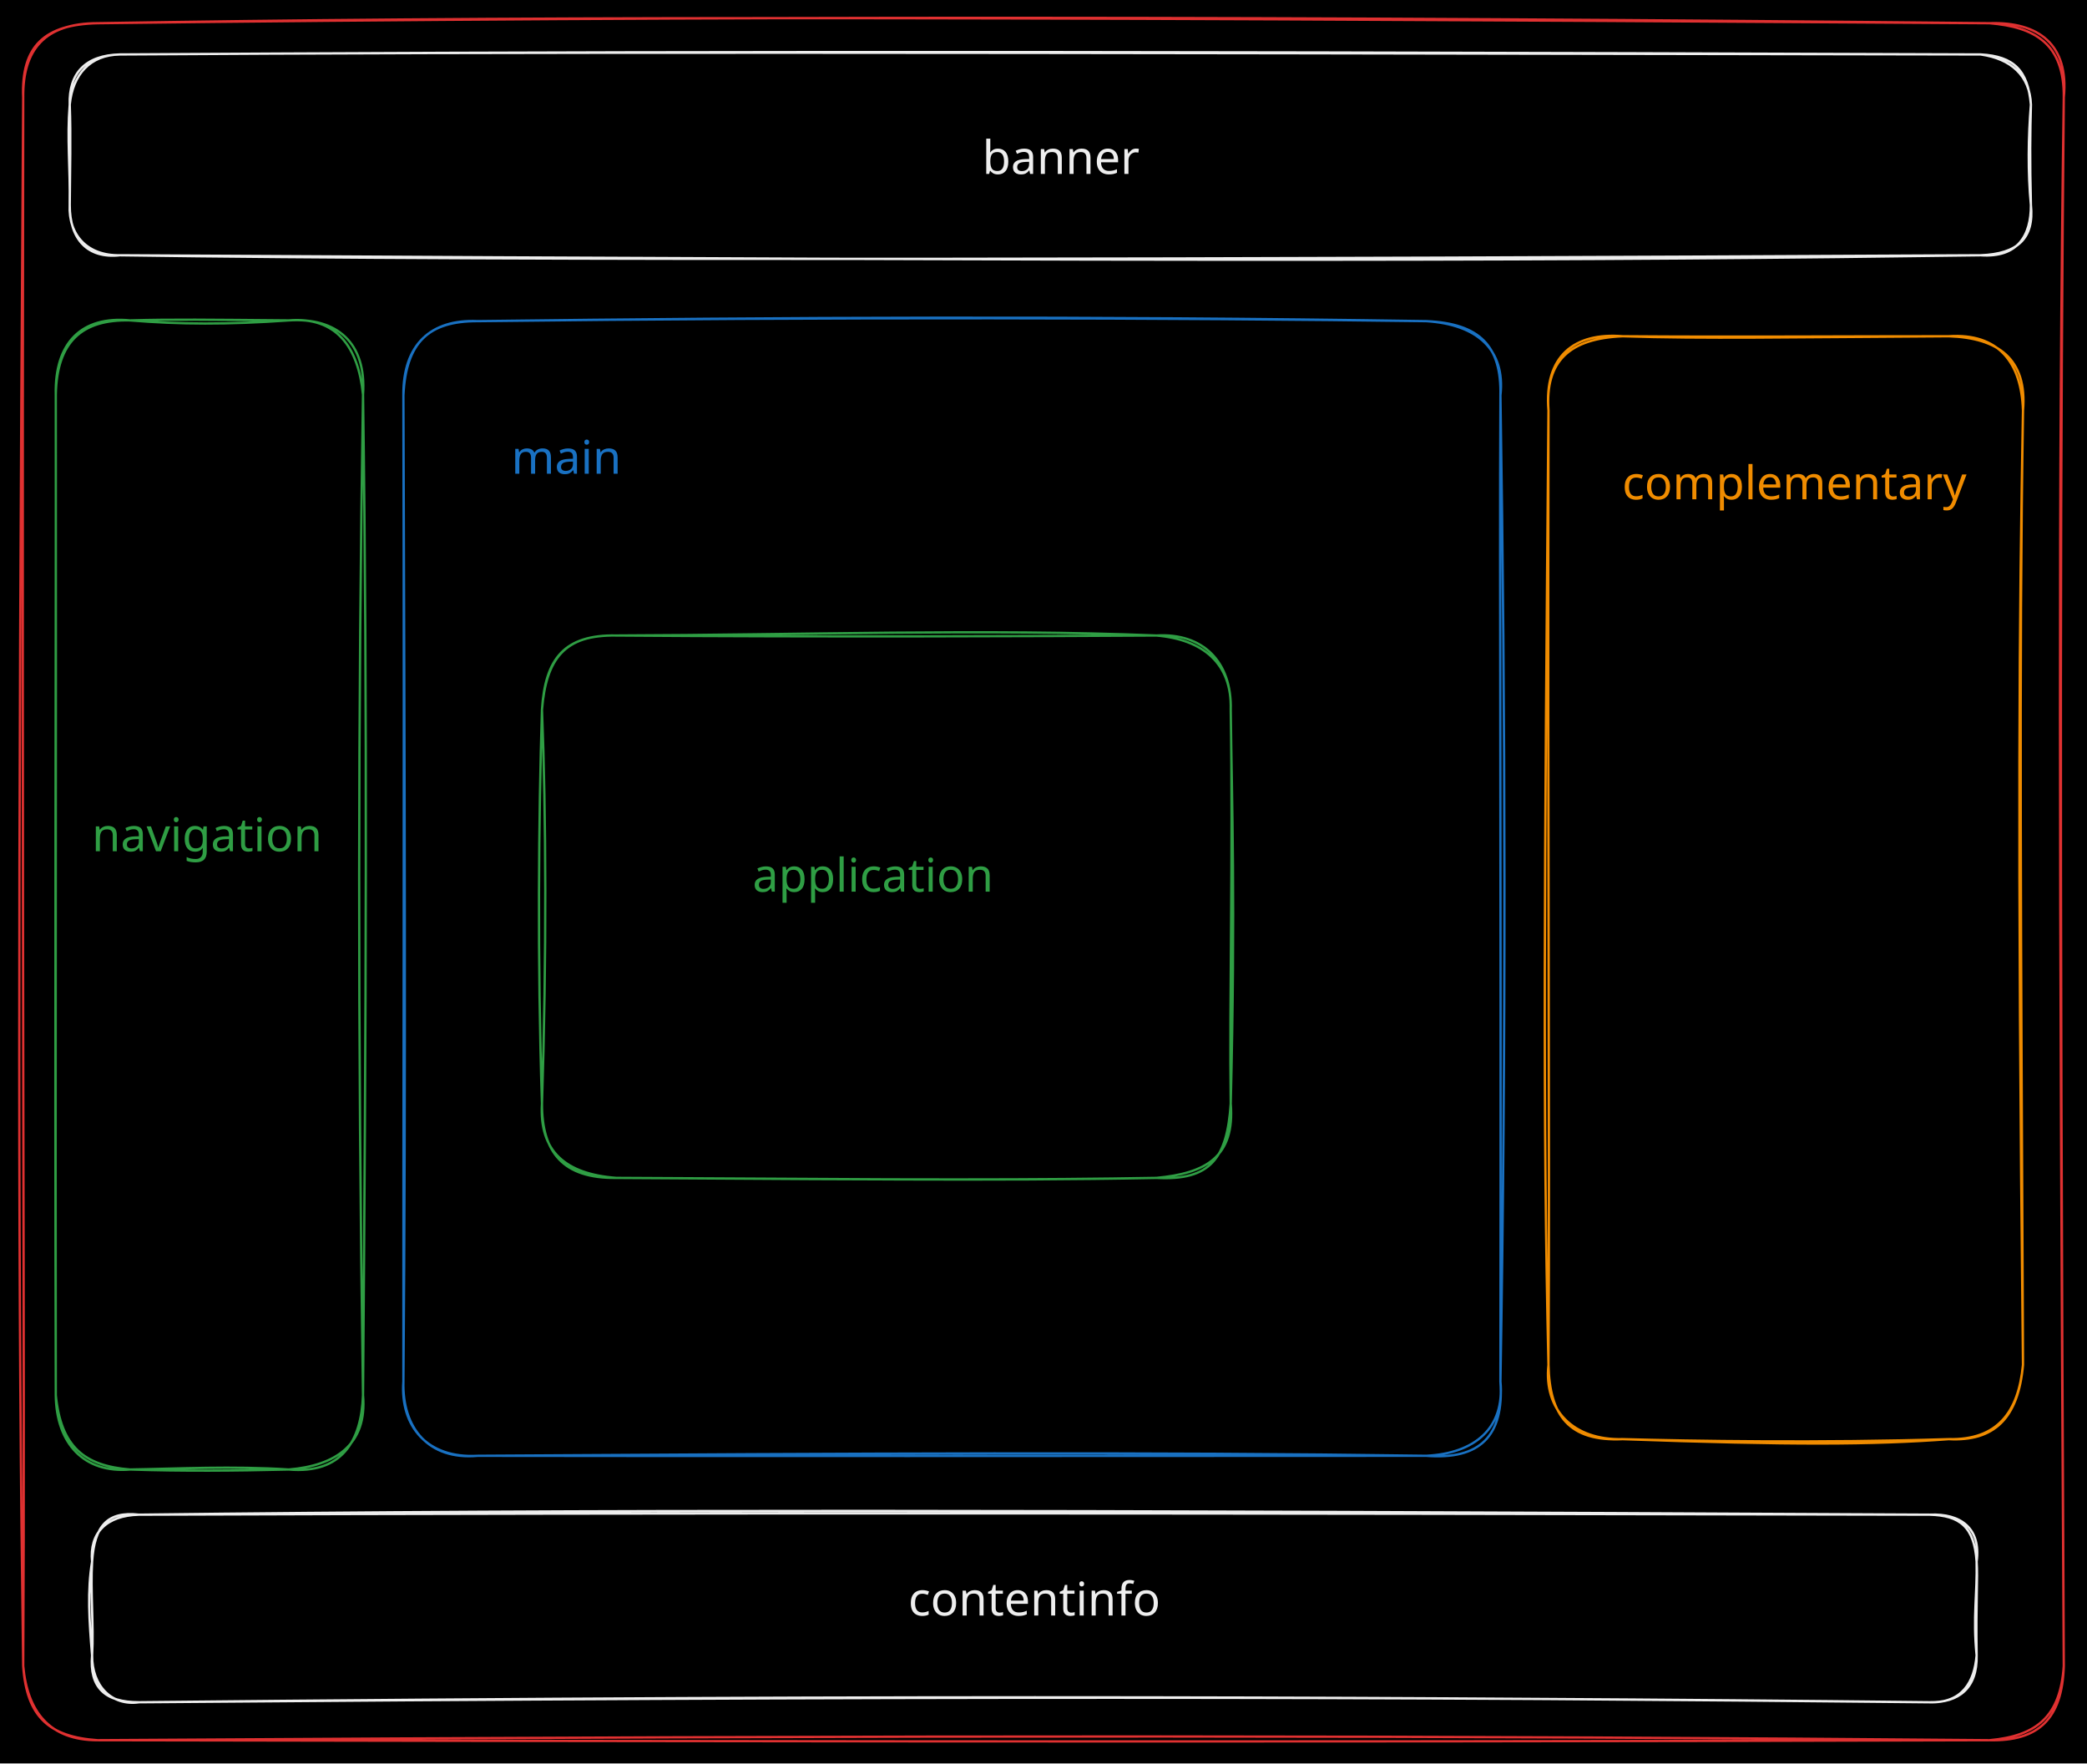
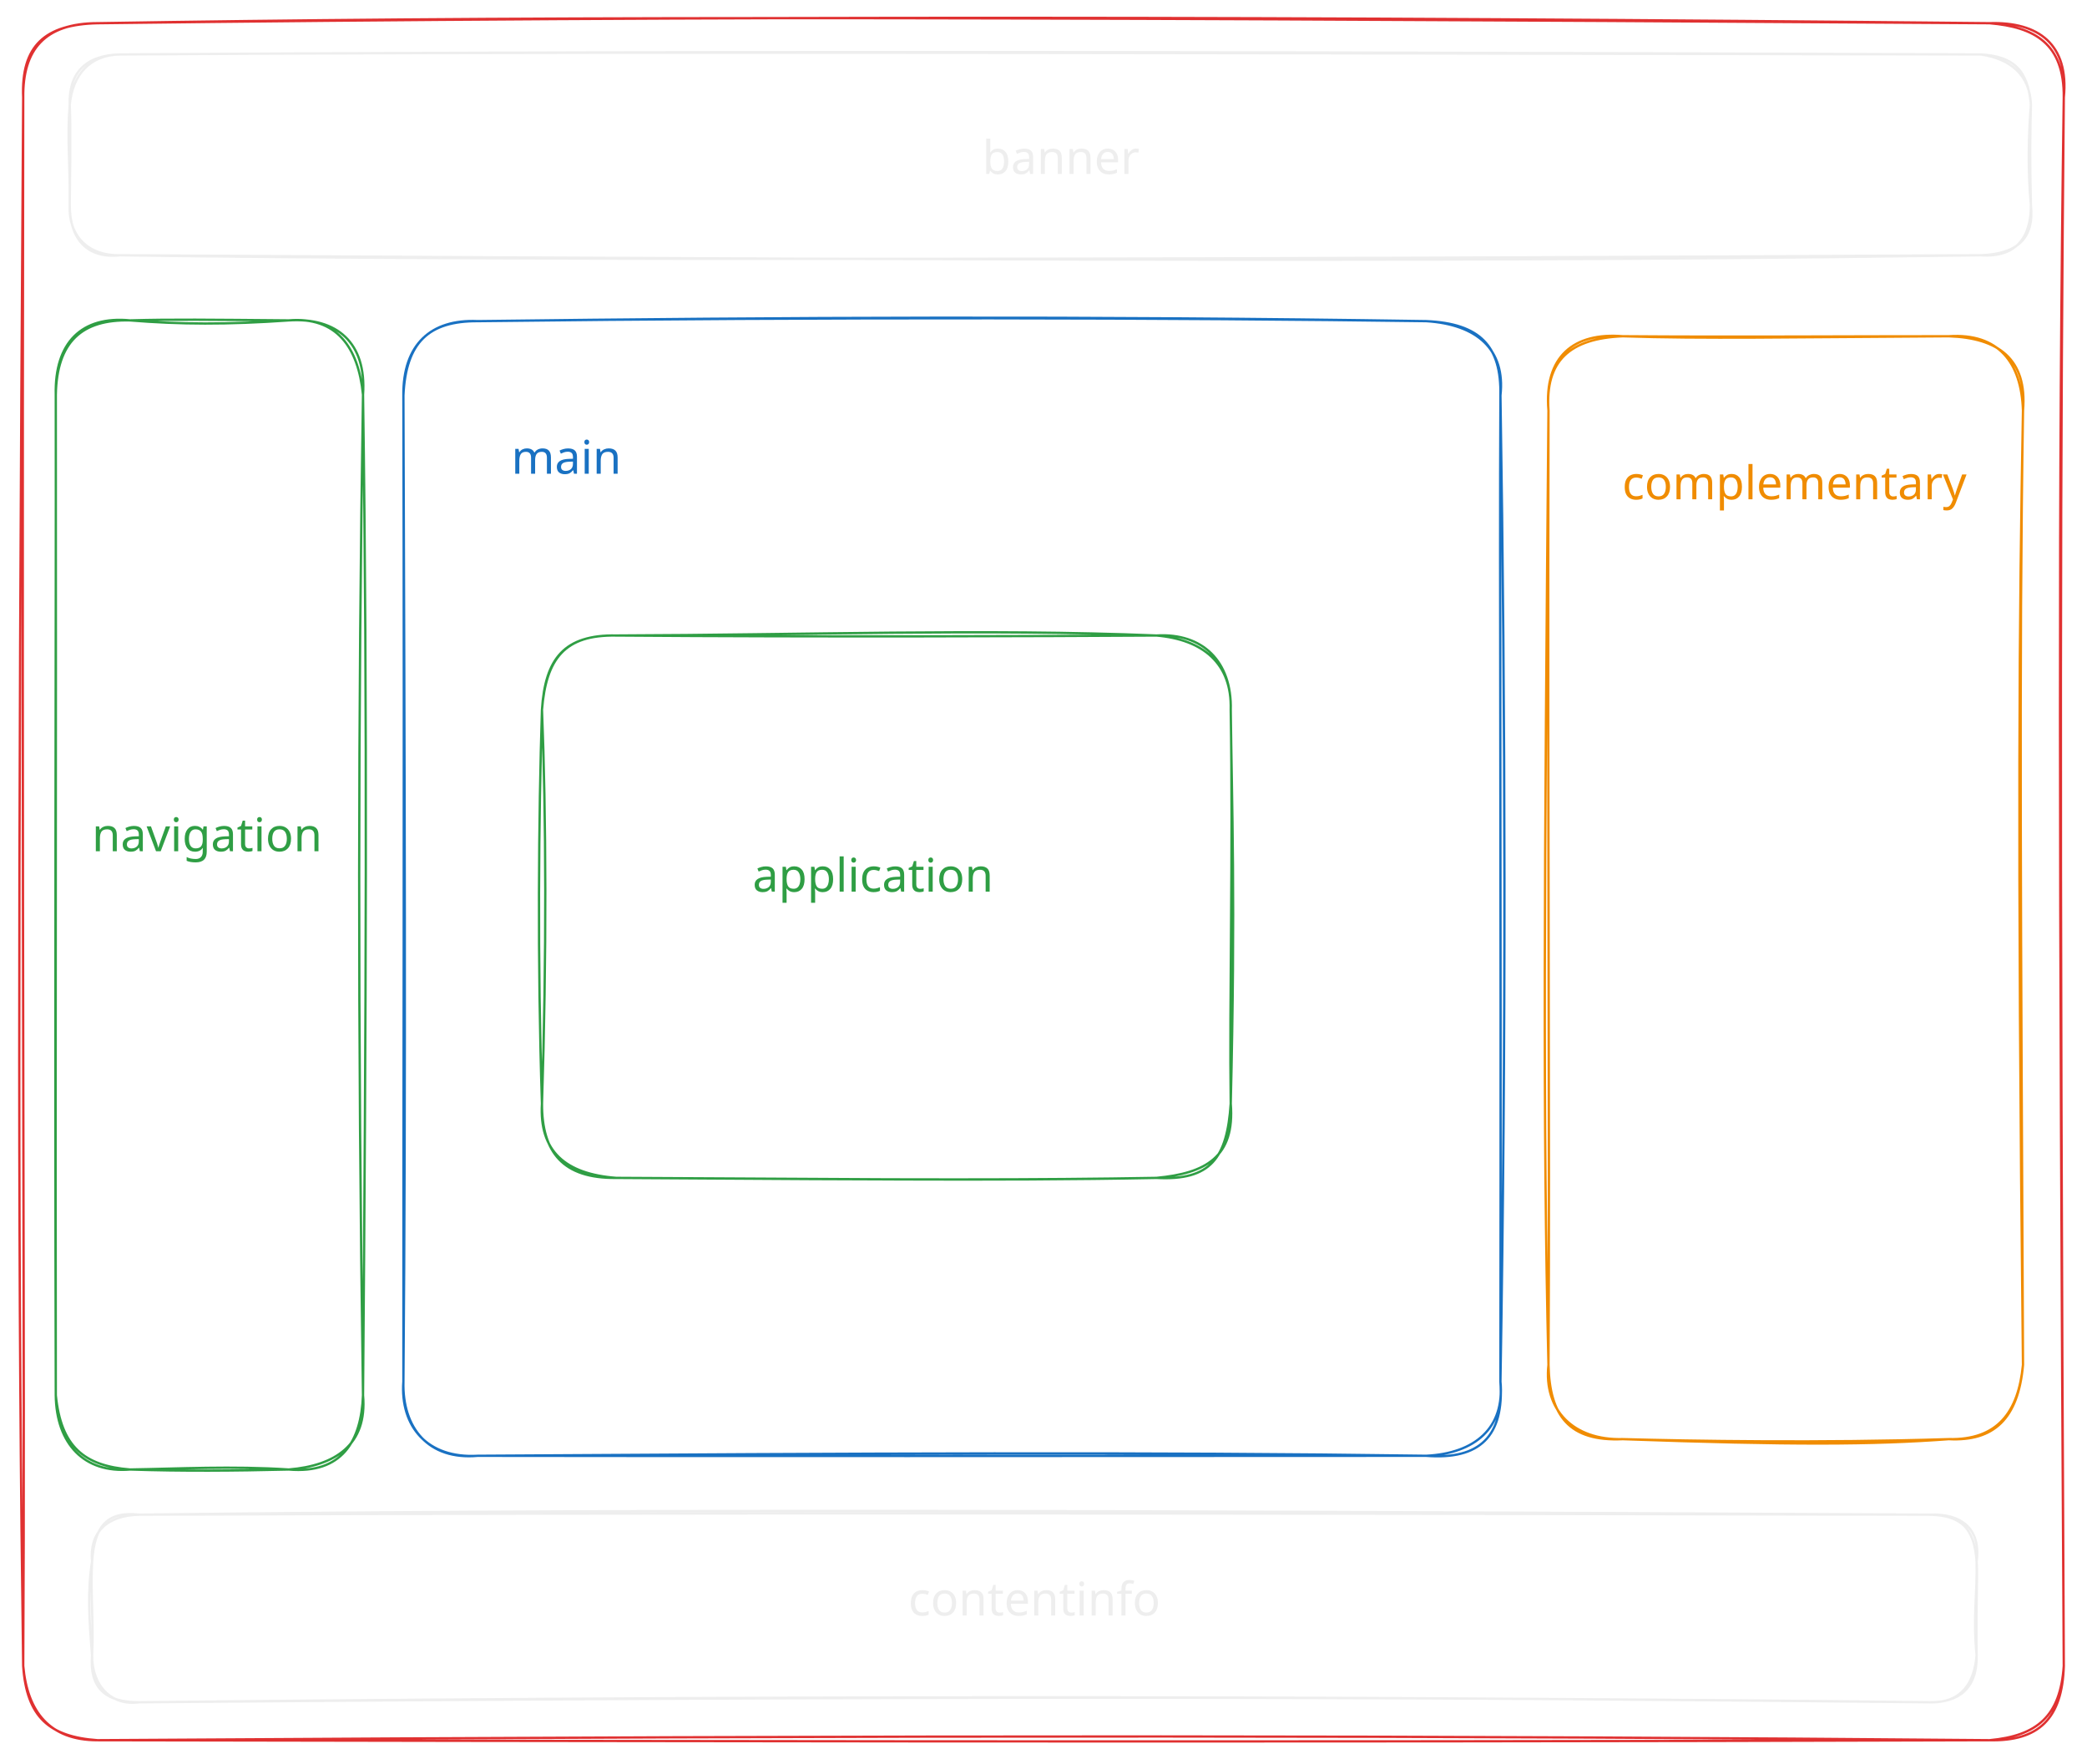
<svg xmlns="http://www.w3.org/2000/svg" version="1.1" viewBox="0 0 899.252 759.804" width="1798.505" height="1519.608">
  <defs>
    <style class="style-fonts">
      @font-face {
        font-family: "Virgil";
        src: url("https://excalidraw.com/Virgil.woff2");
      }
      @font-face {
        font-family: "Cascadia";
        src: url("https://excalidraw.com/Cascadia.woff2");
      }
    </style>
  </defs>
-   <rect x="0" y="0" width="899.252" height="759.804" fill="" />
+   <rect x="0" y="0" width="899.252" height="759.804" fill="#ffffff00" />
  <g stroke-linecap="round" transform="translate(10 10) rotate(0 439.6261 369.9021)">
    <path d="M32 0 M32 0 C200.76 -2.75, 368.77 -3.07, 847.25 0 M32 0 C295.39 -3.26, 559.01 -2.89, 847.25 0 M847.25 0 C866.69 1.63, 879.49 8.77, 879.25 32 M847.25 0 C868.48 -0.69, 881.53 9.25, 879.25 32 M879.25 32 C876.96 194.07, 877.21 355.47, 879.25 707.8 M879.25 32 C877.87 179.49, 877.3 326.86, 879.25 707.8 M879.25 707.8 C878.59 730.54, 868.39 740.29, 847.25 739.8 M879.25 707.8 C877.79 729.45, 867.78 737.92, 847.25 739.8 M847.25 739.8 C529.98 740.82, 211.14 740.08, 32 739.8 M847.25 739.8 C620.56 737.81, 393.75 737.49, 32 739.8 M32 739.8 C11.24 738.34, 1.45 729.82, 0 707.8 M32 739.8 C11.41 739.81, 1.77 727.56, 0 707.8 M0 707.8 C0.82 563.37, -0.72 420.03, 0 32 M0 707.8 C-2.14 550.9, -2.4 393.79, 0 32 M0 32 C-0.24 11.35, 9.27 0.03, 32 0 M0 32 C-0.94 9.57, 9.48 0.53, 32 0" stroke="#e03131" stroke-width="1" fill="none" />
  </g>
  <g stroke-linecap="round" transform="translate(30.04489 23.46085) rotate(0 422.518 43.26212)">
    <path d="M21.63 0 M21.63 0 C203.86 -1.09, 386.19 -1.64, 823.4 0 M21.63 0 C192.65 -1.11, 362.51 -0.87, 823.4 0 M823.4 0 C836.47 1.87, 844.61 9.14, 845.04 21.63 M823.4 0 C837.77 0.77, 843.75 6.94, 845.04 21.63 M845.04 21.63 C843.92 35.14, 843.7 51.02, 845.04 64.89 M845.04 21.63 C844.71 33.45, 844.54 45.6, 845.04 64.89 M845.04 64.89 C845.1 77.92, 839.45 87.65, 823.4 86.52 M845.04 64.89 C846.52 79.14, 839.43 85.96, 823.4 86.52 M823.4 86.52 C506.63 88.18, 190.87 89.01, 21.63 86.52 M823.4 86.52 C658.44 88.81, 493.32 89.34, 21.63 86.52 M21.63 86.52 C7.78 88.05, -0.04 79.76, 0 64.89 M21.63 86.52 C7.62 86.83, -0.62 77.82, 0 64.89 M0 64.89 C0.26 48.24, -1.2 36.44, 0 21.63 M0 64.89 C0.1 49.97, 0.51 35.18, 0 21.63 M0 21.63 C-0.44 8.07, 6.77 0.34, 21.63 0 M0 21.63 C1.26 8.66, 8.77 0.17, 21.63 0" stroke="#eee" stroke-width="1" fill="none" />
  </g>
  <g transform="translate(423.2567 59.42892) rotate(0 30.85998 12.5)">
    <text x="0" y="0" font-family="Virgil, Segoe UI Emoji" font-size="20px" fill="#eee" text-anchor="start" style="white-space: pre;" direction="ltr" dominant-baseline="text-before-edge">banner</text>
  </g>
  <g stroke-linecap="round" transform="translate(24.03931 138.0479) rotate(0 66.19038 247.5549)">
    <path d="M32 0 M32 0 C53.19 1.74, 74.18 1.85, 100.38 0 M32 0 C50.23 -0.51, 65.79 -0.29, 100.38 0 M100.38 0 C121.03 -1.34, 133.94 9.5, 132.38 32 M100.38 0 C120.93 -1.72, 130.34 11.51, 132.38 32 M132.38 32 C134.3 165.92, 133.67 302.67, 132.38 463.11 M132.38 32 C130.29 167.55, 130.06 304.3, 132.38 463.11 M132.38 463.11 C131.64 482.96, 123.25 497.07, 100.38 495.11 M132.38 463.11 C134.27 484.51, 120.39 493.47, 100.38 495.11 M100.38 495.11 C76.07 493.53, 52.83 494.79, 32 495.11 M100.38 495.11 C76.83 495.67, 54.66 495.85, 32 495.11 M32 495.11 C12.33 496.78, 0.22 484.15, 0 463.11 M32 495.11 C12.18 493.52, 2.24 485.31, 0 463.11 M0 463.11 C-0.23 328.57, 0.18 196.75, 0 32 M0 463.11 C-0.47 297.08, 0.14 131.02, 0 32 M0 32 C0.43 9.32, 11.15 -0.54, 32 0 M0 32 C-0.54 9.57, 11.16 -2.04, 32 0" stroke="#2f9e44" stroke-width="1" fill="none" />
  </g>
  <g transform="translate(39.58939 351.2512) rotate(0 48.48996 12.5)">
    <text x="0" y="0" font-family="Virgil, Segoe UI Emoji" font-size="20px" fill="#2f9e44" text-anchor="start" style="white-space: pre;" direction="ltr" dominant-baseline="text-before-edge">navigation</text>
  </g>
  <g stroke-linecap="round" transform="translate(173.8185 138.3723) rotate(0 236.3433 244.4406)">
    <path d="M32 0 M32 0 C183.11 -1.86, 334.38 -1.45, 440.69 0 M32 0 C163.15 -1.66, 294.22 -2.26, 440.69 0 M440.69 0 C463.83 0.96, 473.15 10.71, 472.69 32 M440.69 0 C462.78 1.39, 474.87 12.31, 472.69 32 M472.69 32 C474.84 169.6, 475.15 309.22, 472.69 456.88 M472.69 32 C472.27 120.44, 473 208.69, 472.69 456.88 M472.69 456.88 C474.63 476.79, 461.8 487.87, 440.69 488.88 M472.69 456.88 C474.34 480.44, 463.79 490.71, 440.69 488.88 M440.69 488.88 C320.62 487.19, 200.12 487.83, 32 488.88 M440.69 488.88 C287.85 488.93, 136.02 489.05, 32 488.88 M32 488.88 C10.85 490.79, -0.56 476.94, 0 456.88 M32 488.88 C10.3 490.15, -1.43 476.25, 0 456.88 M0 456.88 C1.08 326, 0.53 196.94, 0 32 M0 456.88 C-0.09 337.96, 0.44 220.34, 0 32 M0 32 C-0.22 10.08, 11.82 -0.92, 32 0 M0 32 C1.07 8.96, 11.02 -0.09, 32 0" stroke="#1971c2" stroke-width="1" fill="none" />
  </g>
  <g transform="translate(220.3116 188.5966) rotate(0 19.85999 12.5)">
    <text x="0" y="0" font-family="Virgil, Segoe UI Emoji" font-size="20px" fill="#1971c2" text-anchor="start" style="white-space: pre;" direction="ltr" dominant-baseline="text-before-edge">main</text>
  </g>
  <g stroke-linecap="round" transform="translate(667.2122 144.8815) rotate(0 102.2321 237.6)">
    <path d="M32 0 M32 0 C67.05 1.13, 103.33 0.4, 172.46 0 M32 0 C80.88 0.38, 129.87 -0.02, 172.46 0 M172.46 0 C193.86 -1.43, 203.8 11.24, 204.46 32 M172.46 0 C193.66 0.67, 206.36 9.68, 204.46 32 M204.46 32 C202.9 120.13, 201.93 209.94, 204.46 443.2 M204.46 32 C202.71 142.97, 203.61 254.25, 204.46 443.2 M204.46 443.2 C202.48 463.58, 193.48 475.67, 172.46 475.2 M204.46 443.2 C202.4 466.49, 191.85 476.22, 172.46 475.2 M172.46 475.2 C139.61 477.62, 104.7 477.78, 32 475.2 M172.46 475.2 C117.12 476.93, 61.52 476, 32 475.2 M32 475.2 C8.92 476.28, 0.48 465.16, 0 443.2 M32 475.2 C10.58 475.77, -2.1 462.54, 0 443.2 M0 443.2 C0.61 335.87, -0.42 227.56, 0 32 M0 443.2 C-2.47 337.97, -1.75 233.24, 0 32 M0 32 C-1.52 10.51, 9.21 0.94, 32 0 M0 32 C-1.95 8.58, 11.05 -1.73, 32 0" stroke="#f08c00" stroke-width="1" fill="none" />
  </g>
  <g transform="translate(698.9747 199.6172) rotate(0 67.69994 12.5)">
    <text x="0" y="0" font-family="Virgil, Segoe UI Emoji" font-size="20px" fill="#f08c00" text-anchor="start" style="white-space: pre;" direction="ltr" dominant-baseline="text-before-edge">complementary</text>
  </g>
  <g stroke-linecap="round" transform="translate(233.5288 273.821) rotate(0 148.3826 116.8459)">
    <path d="M32 0 M32 0 C112.11 -0.23, 190.98 -3.02, 264.77 0 M32 0 C121.98 0.67, 213.83 0.3, 264.77 0 M264.77 0 C284.69 1.73, 297.39 11.92, 296.77 32 M264.77 0 C284.64 -1.2, 297.3 11.15, 296.77 32 M296.77 32 C297.22 71.48, 298.87 115.02, 296.77 201.69 M296.77 32 C297.82 94.68, 296.15 156.91, 296.77 201.69 M296.77 201.69 C298.61 224.7, 286.08 231.7, 264.77 233.69 M296.77 201.69 C295.23 225.15, 288.15 234.96, 264.77 233.69 M264.77 233.69 C192.63 235.1, 119.49 234.03, 32 233.69 M264.77 233.69 C213.38 234.57, 162.76 234.6, 32 233.69 M32 233.69 C9.11 233.99, -0.07 222.74, 0 201.69 M32 233.69 C9.97 232.02, -1.24 222.14, 0 201.69 M0 201.69 C2.03 138.44, 1.78 76.6, 0 32 M0 201.69 C-1.99 140, -1.44 78.1, 0 32 M0 32 C1.39 9.85, 9.64 -0.37, 32 0 M0 32 C1.76 10.01, 9.75 -0.45, 32 0" stroke="#2f9e44" stroke-width="1" fill="none" />
  </g>
  <g transform="translate(324.2567 368.6748) rotate(0 51.08995 12.5)">
    <text x="0" y="0" font-family="Virgil, Segoe UI Emoji" font-size="20px" fill="#2f9e44" text-anchor="start" style="white-space: pre;" direction="ltr" dominant-baseline="text-before-edge">application</text>
  </g>
  <g stroke-linecap="round" transform="translate(39.68231 652.6267) rotate(0 406.0034 40.41248)">
    <path d="M20.21 0 M20.21 0 C212.98 -2.3, 404.45 -2.03, 791.8 0 M20.21 0 C254.56 -0.86, 488.78 -0.65, 791.8 0 M791.8 0 C804.75 0.32, 811.02 5.17, 812.01 20.21 M791.8 0 C805.16 -0.6, 813.94 5.83, 812.01 20.21 M812.01 20.21 C812.35 33.94, 810.37 43.86, 812.01 60.62 M812.01 20.21 C812.52 27.65, 811.63 37.4, 812.01 60.62 M812.01 60.62 C812.34 74.83, 804.28 81.01, 791.8 80.82 M812.01 60.62 C811.06 71.92, 805.94 81.24, 791.8 80.82 M791.8 80.82 C576.24 78.68, 361.61 77.33, 20.21 80.82 M791.8 80.82 C564.94 78.28, 337.48 78.17, 20.21 80.82 M20.21 80.82 C8.47 82.5, -0.09 73.82, 0 60.62 M20.21 80.82 C5.53 80.84, -1.18 74.45, 0 60.62 M0 60.62 C-1.24 45.68, -2.06 32.72, 0 20.21 M0 60.62 C0.73 47.5, -0.78 32.92, 0 20.21 M0 20.21 C-1.2 7.87, 6.16 0.32, 20.21 0 M0 20.21 C1.03 4.77, 6.55 -1.54, 20.21 0" stroke="#eee" stroke-width="1" fill="none" />
  </g>
  <g transform="translate(391.7557 680.5392) rotate(0 53.92995 12.5)">
    <text x="53.93" y="0" font-family="Virgil, Segoe UI Emoji" font-size="20px" fill="#eee" text-anchor="middle" style="white-space: pre;" direction="ltr" dominant-baseline="text-before-edge">contentinfo</text>
  </g>
</svg>
